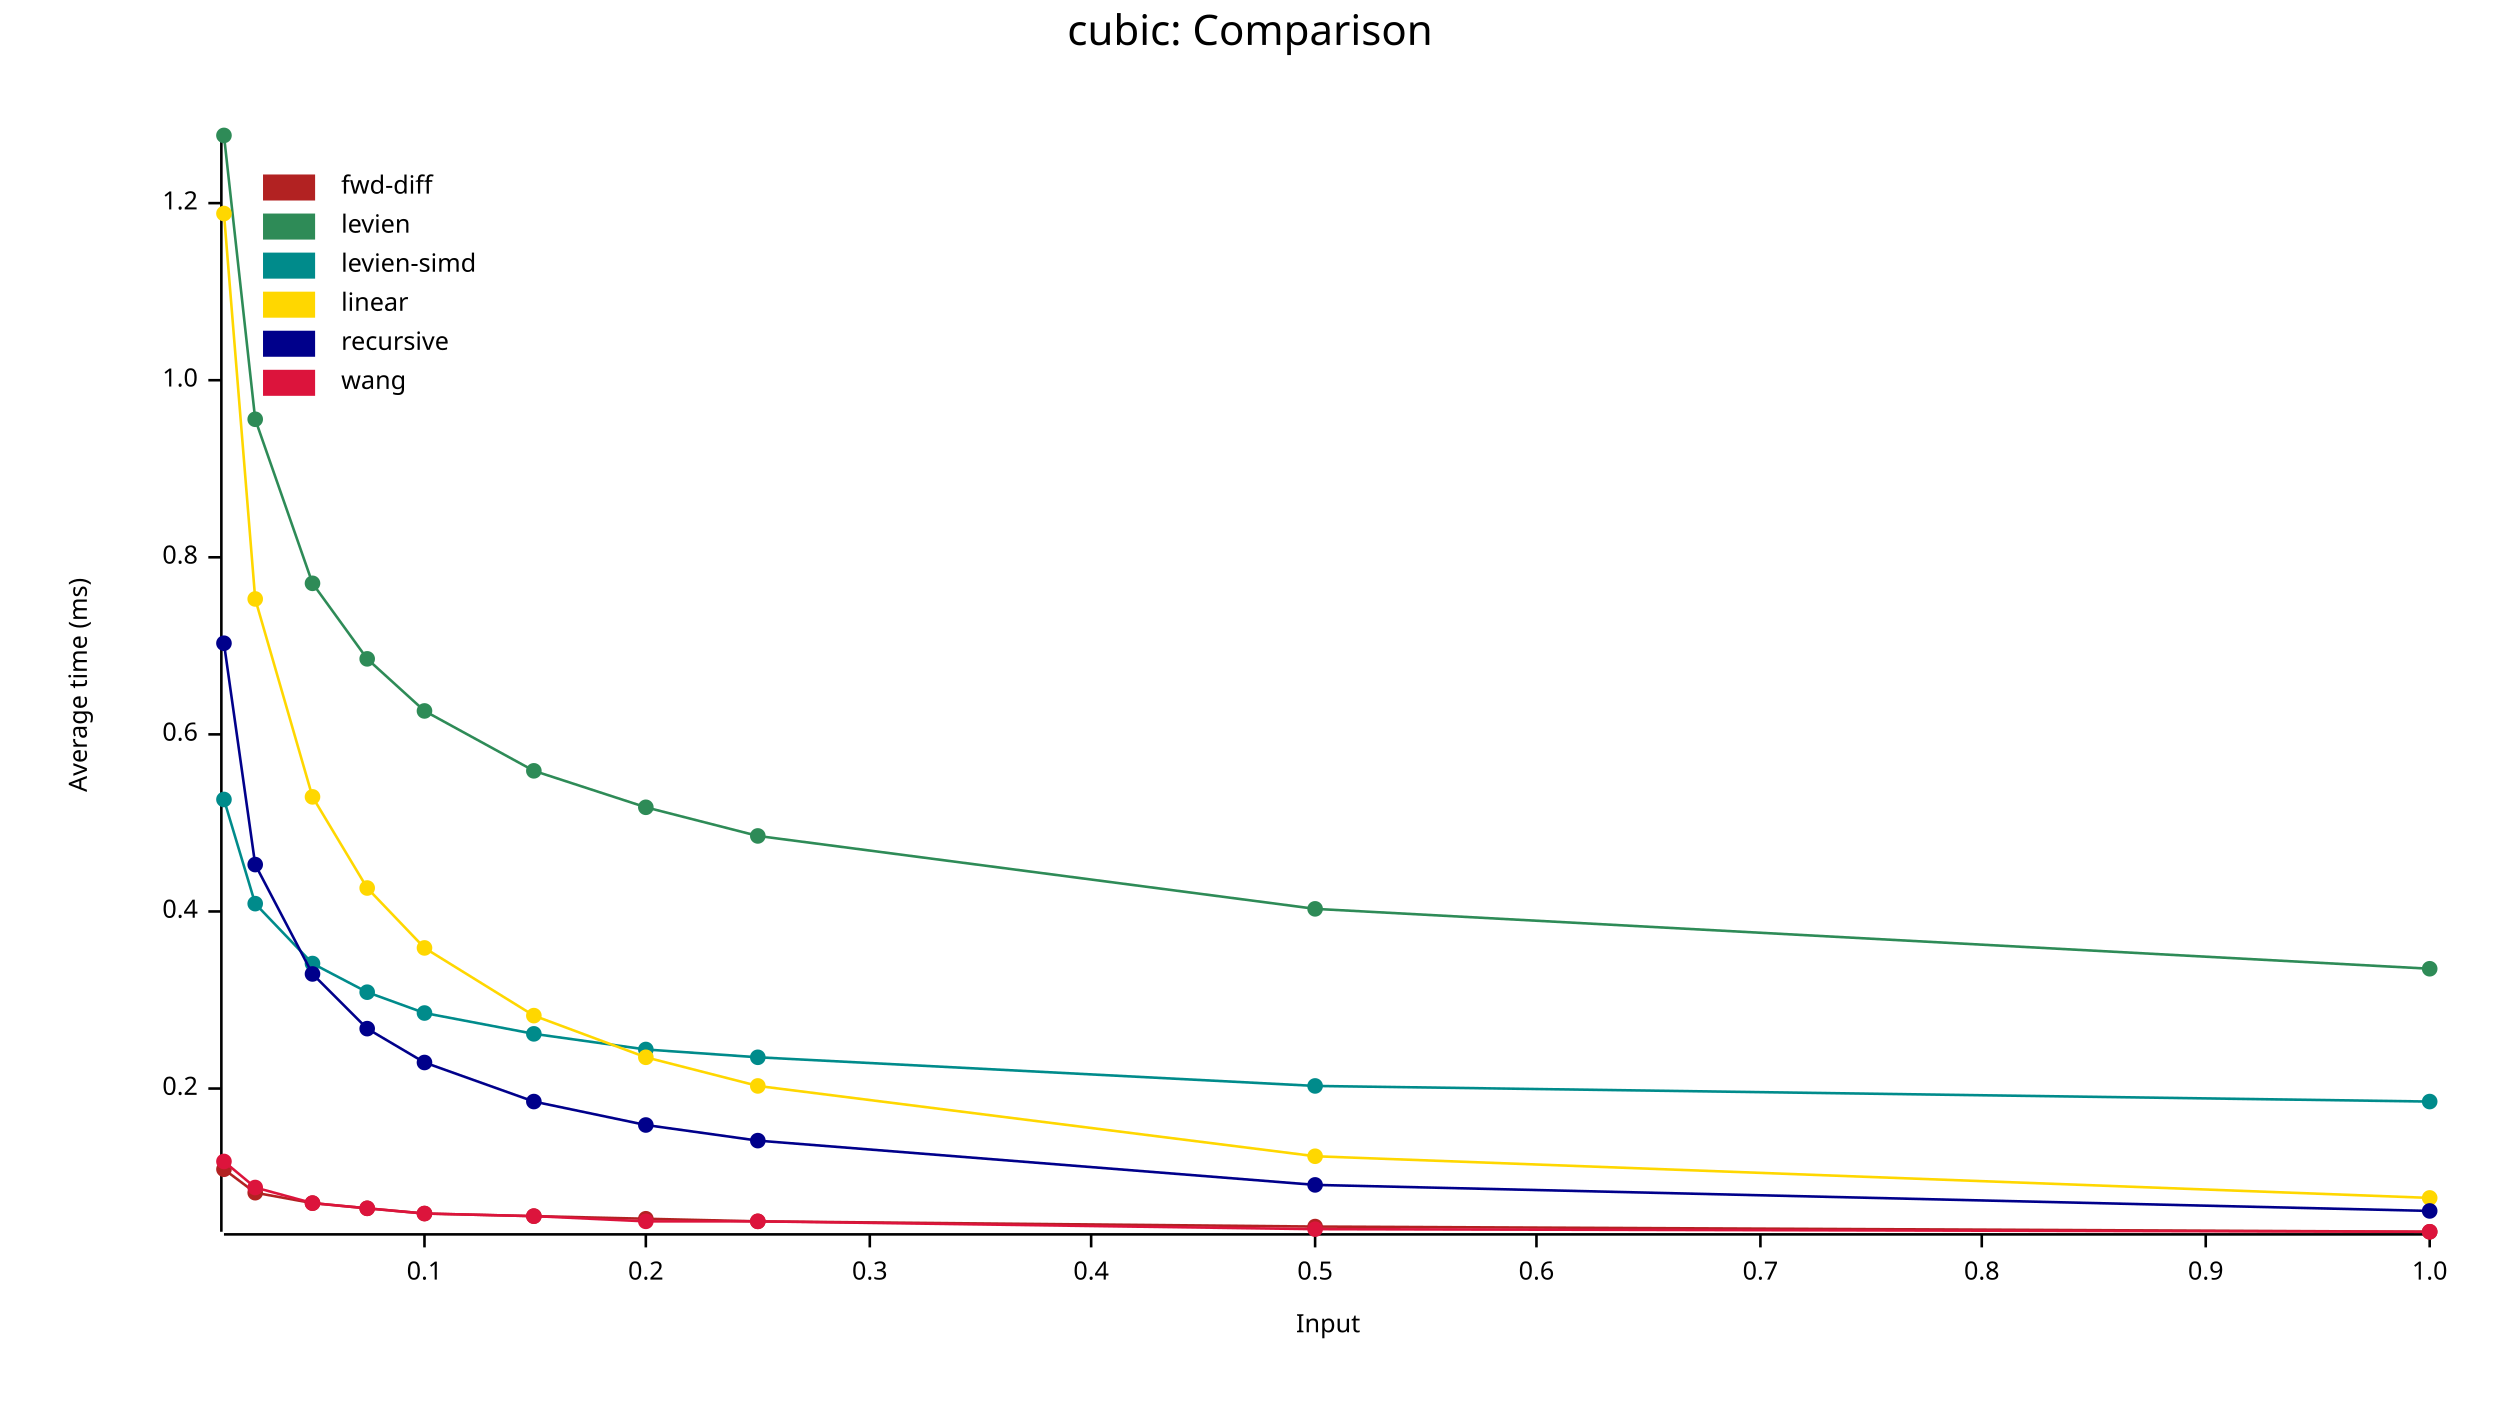
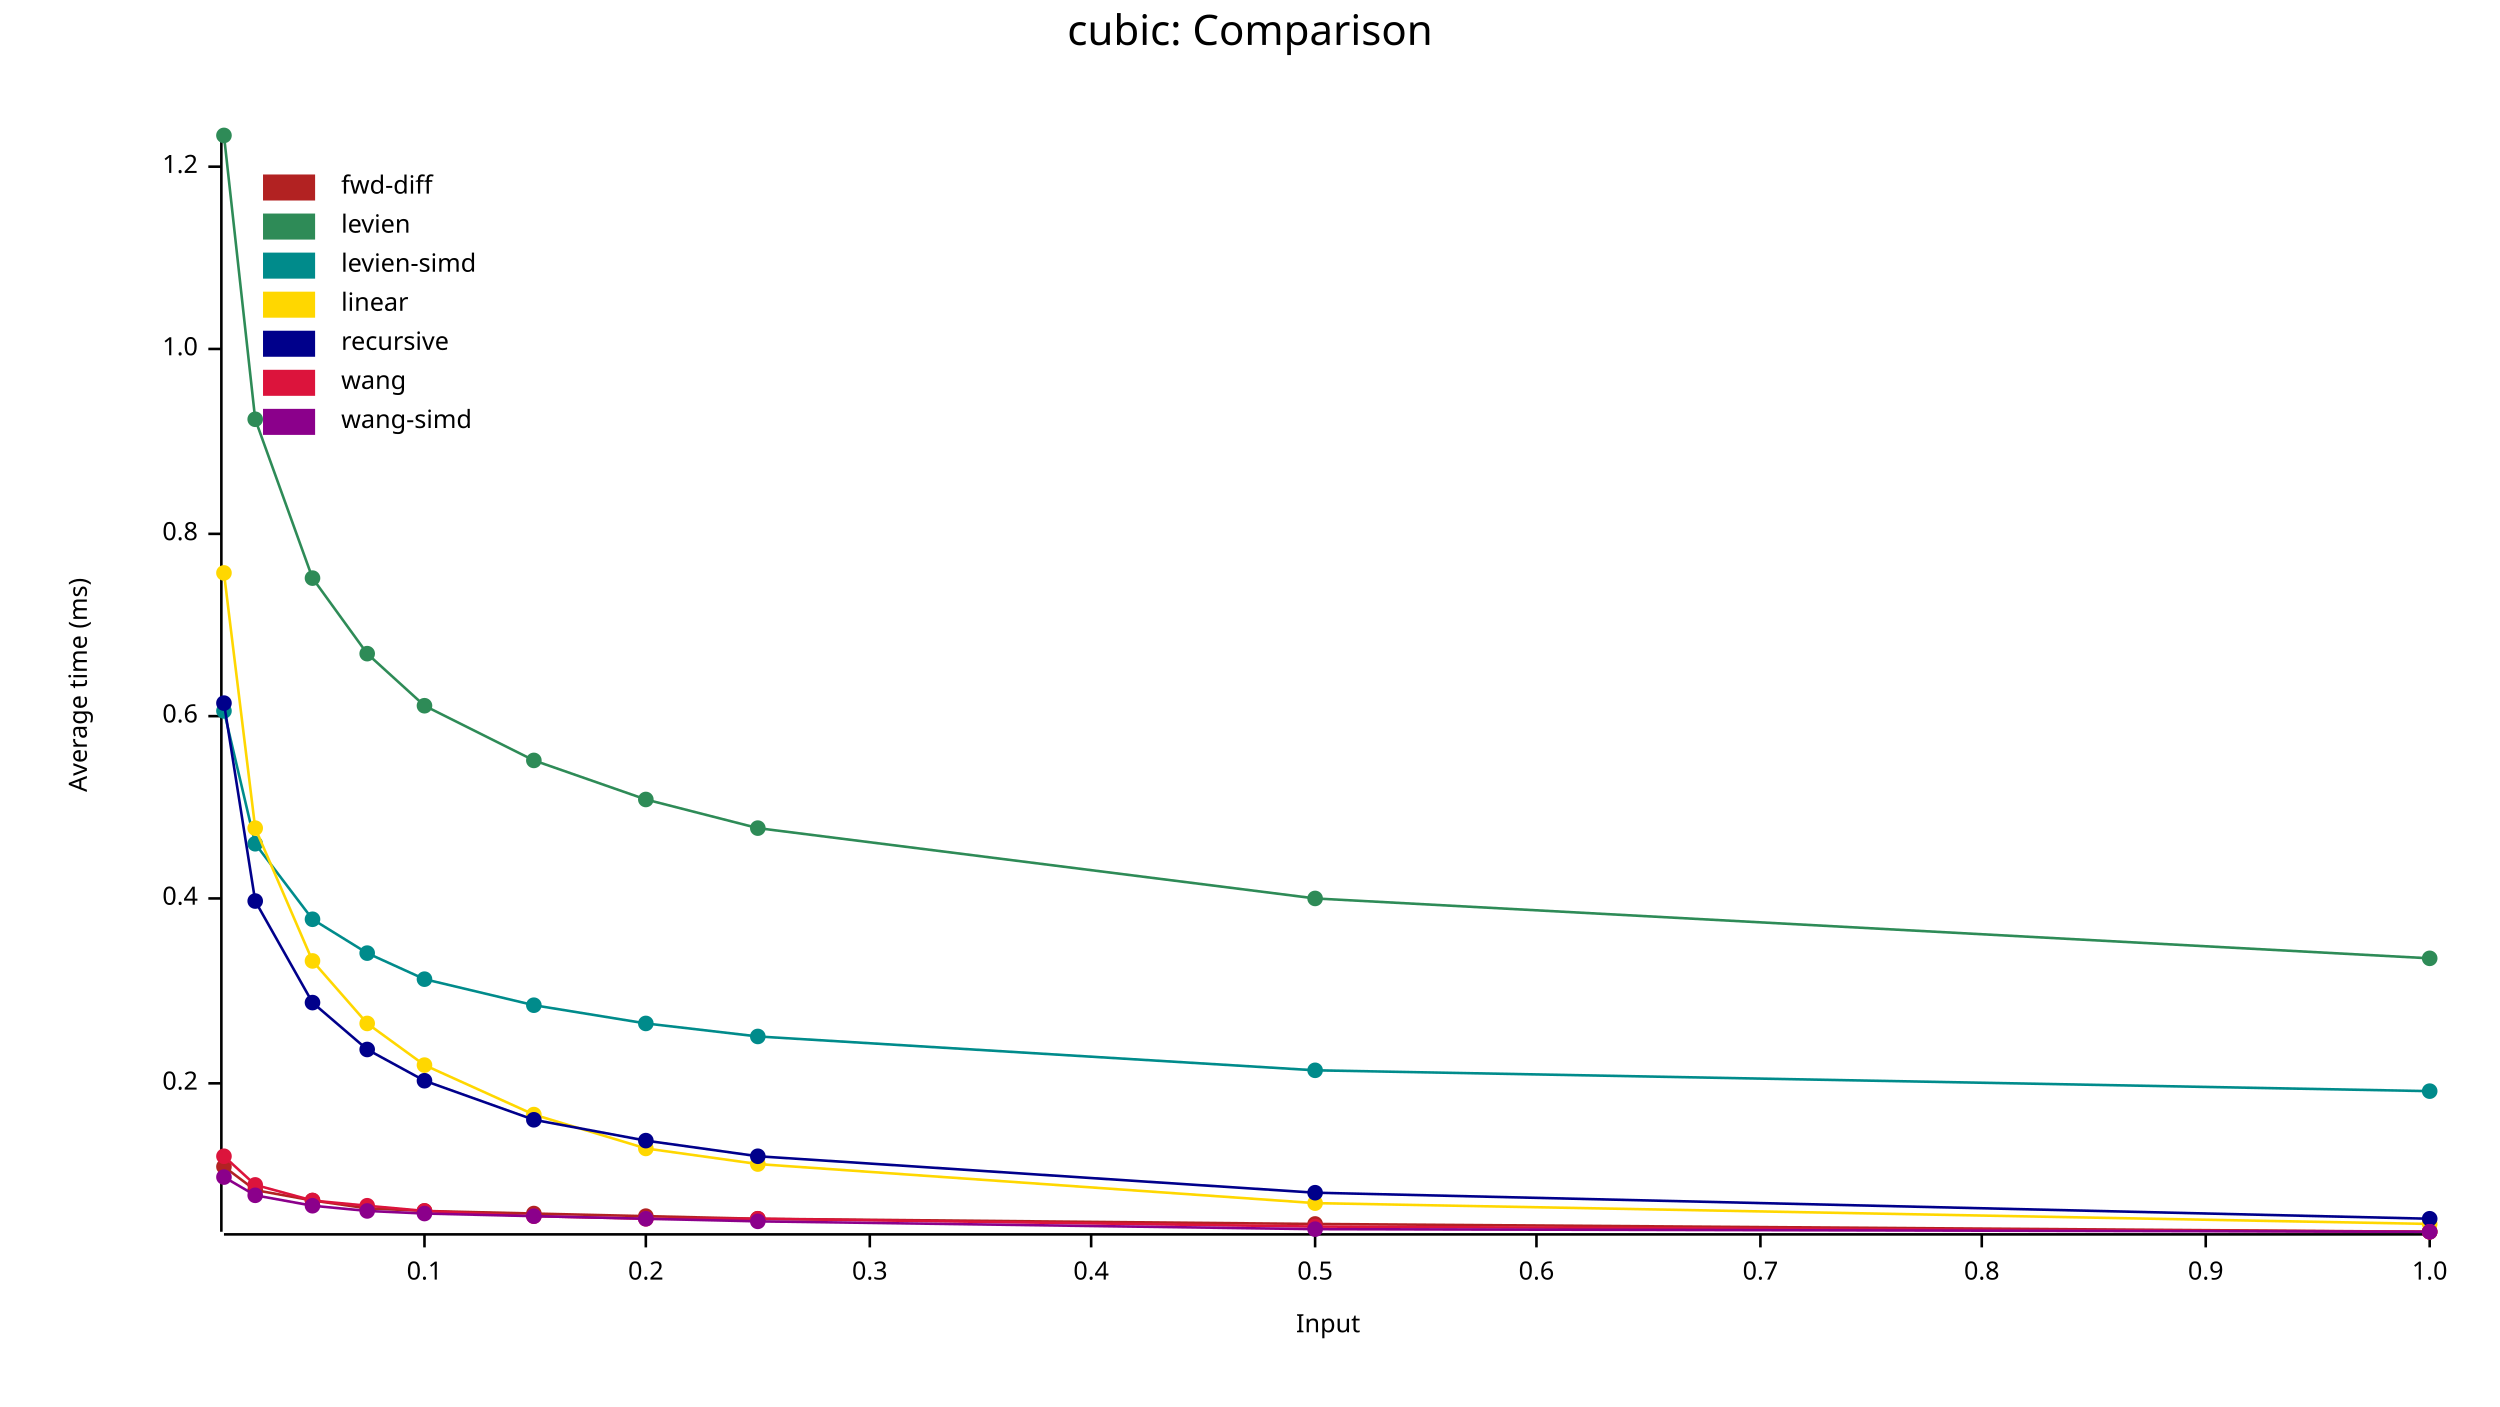
<svg xmlns="http://www.w3.org/2000/svg" width="960" height="540" viewBox="0 0 960 540">
  <text x="480" y="5" dy="0.76em" text-anchor="middle" font-family="sans-serif" font-size="16.129" opacity="1" fill="#000000">
cubic: Comparison
</text>
  <text x="26" y="263" dy="0.76em" text-anchor="middle" font-family="sans-serif" font-size="9.677" opacity="1" fill="#000000" transform="rotate(270, 26, 263)">
Average time (ms)
</text>
  <text x="510" y="514" dy="-0.5ex" text-anchor="middle" font-family="sans-serif" font-size="9.677" opacity="1" fill="#000000">
Input
</text>
  <polyline fill="none" opacity="1" stroke="#000000" stroke-width="1" points="85,52 85,473 " />
-   <text x="76" y="418" dy="0.5ex" text-anchor="end" font-family="sans-serif" font-size="9.677" opacity="1" fill="#000000">
+   <text x="76" y="416" dy="0.5ex" text-anchor="end" font-family="sans-serif" font-size="9.677" opacity="1" fill="#000000">
0.2
</text>
-   <polyline fill="none" opacity="1" stroke="#000000" stroke-width="1" points="80,418 85,418 " />
-   <text x="76" y="350" dy="0.5ex" text-anchor="end" font-family="sans-serif" font-size="9.677" opacity="1" fill="#000000">
+   <polyline fill="none" opacity="1" stroke="#000000" stroke-width="1" points="80,416 85,416 " />
+   <text x="76" y="345" dy="0.5ex" text-anchor="end" font-family="sans-serif" font-size="9.677" opacity="1" fill="#000000">
0.4
</text>
-   <polyline fill="none" opacity="1" stroke="#000000" stroke-width="1" points="80,350 85,350 " />
-   <text x="76" y="282" dy="0.5ex" text-anchor="end" font-family="sans-serif" font-size="9.677" opacity="1" fill="#000000">
+   <polyline fill="none" opacity="1" stroke="#000000" stroke-width="1" points="80,345 85,345 " />
+   <text x="76" y="275" dy="0.5ex" text-anchor="end" font-family="sans-serif" font-size="9.677" opacity="1" fill="#000000">
0.6
</text>
-   <polyline fill="none" opacity="1" stroke="#000000" stroke-width="1" points="80,282 85,282 " />
-   <text x="76" y="214" dy="0.5ex" text-anchor="end" font-family="sans-serif" font-size="9.677" opacity="1" fill="#000000">
+   <polyline fill="none" opacity="1" stroke="#000000" stroke-width="1" points="80,275 85,275 " />
+   <text x="76" y="205" dy="0.5ex" text-anchor="end" font-family="sans-serif" font-size="9.677" opacity="1" fill="#000000">
0.8
</text>
-   <polyline fill="none" opacity="1" stroke="#000000" stroke-width="1" points="80,214 85,214 " />
-   <text x="76" y="146" dy="0.5ex" text-anchor="end" font-family="sans-serif" font-size="9.677" opacity="1" fill="#000000">
+   <polyline fill="none" opacity="1" stroke="#000000" stroke-width="1" points="80,205 85,205 " />
+   <text x="76" y="134" dy="0.5ex" text-anchor="end" font-family="sans-serif" font-size="9.677" opacity="1" fill="#000000">
1.0
</text>
-   <polyline fill="none" opacity="1" stroke="#000000" stroke-width="1" points="80,146 85,146 " />
-   <text x="76" y="78" dy="0.5ex" text-anchor="end" font-family="sans-serif" font-size="9.677" opacity="1" fill="#000000">
+   <polyline fill="none" opacity="1" stroke="#000000" stroke-width="1" points="80,134 85,134 " />
+   <text x="76" y="64" dy="0.5ex" text-anchor="end" font-family="sans-serif" font-size="9.677" opacity="1" fill="#000000">
1.2
</text>
-   <polyline fill="none" opacity="1" stroke="#000000" stroke-width="1" points="80,78 85,78 " />
+   <polyline fill="none" opacity="1" stroke="#000000" stroke-width="1" points="80,64 85,64 " />
  <polyline fill="none" opacity="1" stroke="#000000" stroke-width="1" points="86,474 933,474 " />
  <text x="163" y="484" dy="0.76em" text-anchor="middle" font-family="sans-serif" font-size="9.677" opacity="1" fill="#000000">
0.1
</text>
  <polyline fill="none" opacity="1" stroke="#000000" stroke-width="1" points="163,474 163,479 " />
  <text x="248" y="484" dy="0.76em" text-anchor="middle" font-family="sans-serif" font-size="9.677" opacity="1" fill="#000000">
0.2
</text>
  <polyline fill="none" opacity="1" stroke="#000000" stroke-width="1" points="248,474 248,479 " />
  <text x="334" y="484" dy="0.76em" text-anchor="middle" font-family="sans-serif" font-size="9.677" opacity="1" fill="#000000">
0.3
</text>
  <polyline fill="none" opacity="1" stroke="#000000" stroke-width="1" points="334,474 334,479 " />
  <text x="419" y="484" dy="0.76em" text-anchor="middle" font-family="sans-serif" font-size="9.677" opacity="1" fill="#000000">
0.4
</text>
  <polyline fill="none" opacity="1" stroke="#000000" stroke-width="1" points="419,474 419,479 " />
  <text x="505" y="484" dy="0.76em" text-anchor="middle" font-family="sans-serif" font-size="9.677" opacity="1" fill="#000000">
0.5
</text>
  <polyline fill="none" opacity="1" stroke="#000000" stroke-width="1" points="505,474 505,479 " />
  <text x="590" y="484" dy="0.76em" text-anchor="middle" font-family="sans-serif" font-size="9.677" opacity="1" fill="#000000">
0.6
</text>
  <polyline fill="none" opacity="1" stroke="#000000" stroke-width="1" points="590,474 590,479 " />
  <text x="676" y="484" dy="0.76em" text-anchor="middle" font-family="sans-serif" font-size="9.677" opacity="1" fill="#000000">
0.7
</text>
  <polyline fill="none" opacity="1" stroke="#000000" stroke-width="1" points="676,474 676,479 " />
  <text x="761" y="484" dy="0.76em" text-anchor="middle" font-family="sans-serif" font-size="9.677" opacity="1" fill="#000000">
0.8
</text>
  <polyline fill="none" opacity="1" stroke="#000000" stroke-width="1" points="761,474 761,479 " />
  <text x="847" y="484" dy="0.76em" text-anchor="middle" font-family="sans-serif" font-size="9.677" opacity="1" fill="#000000">
0.9
</text>
  <polyline fill="none" opacity="1" stroke="#000000" stroke-width="1" points="847,474 847,479 " />
  <text x="933" y="484" dy="0.76em" text-anchor="middle" font-family="sans-serif" font-size="9.677" opacity="1" fill="#000000">
1.0
</text>
  <polyline fill="none" opacity="1" stroke="#000000" stroke-width="1" points="933,474 933,479 " />
-   <circle cx="86" cy="449" r="3" opacity="1" fill="#B22222" stroke="none" stroke-width="1" />
-   <circle cx="98" cy="458" r="3" opacity="1" fill="#B22222" stroke="none" stroke-width="1" />
-   <circle cx="120" cy="462" r="3" opacity="1" fill="#B22222" stroke="none" stroke-width="1" />
+   <circle cx="86" cy="448" r="3" opacity="1" fill="#B22222" stroke="none" stroke-width="1" />
+   <circle cx="98" cy="457" r="3" opacity="1" fill="#B22222" stroke="none" stroke-width="1" />
+   <circle cx="120" cy="461" r="3" opacity="1" fill="#B22222" stroke="none" stroke-width="1" />
  <circle cx="141" cy="464" r="3" opacity="1" fill="#B22222" stroke="none" stroke-width="1" />
-   <circle cx="163" cy="466" r="3" opacity="1" fill="#B22222" stroke="none" stroke-width="1" />
-   <circle cx="205" cy="467" r="3" opacity="1" fill="#B22222" stroke="none" stroke-width="1" />
-   <circle cx="248" cy="468" r="3" opacity="1" fill="#B22222" stroke="none" stroke-width="1" />
-   <circle cx="291" cy="469" r="3" opacity="1" fill="#B22222" stroke="none" stroke-width="1" />
-   <circle cx="505" cy="471" r="3" opacity="1" fill="#B22222" stroke="none" stroke-width="1" />
+   <circle cx="163" cy="465" r="3" opacity="1" fill="#B22222" stroke="none" stroke-width="1" />
+   <circle cx="205" cy="466" r="3" opacity="1" fill="#B22222" stroke="none" stroke-width="1" />
+   <circle cx="248" cy="467" r="3" opacity="1" fill="#B22222" stroke="none" stroke-width="1" />
+   <circle cx="291" cy="468" r="3" opacity="1" fill="#B22222" stroke="none" stroke-width="1" />
+   <circle cx="505" cy="470" r="3" opacity="1" fill="#B22222" stroke="none" stroke-width="1" />
  <circle cx="933" cy="473" r="3" opacity="1" fill="#B22222" stroke="none" stroke-width="1" />
-   <polyline fill="none" opacity="1" stroke="#B22222" stroke-width="1" points="86,449 98,458 120,462 141,464 163,466 205,467 248,468 291,469 505,471 933,473 " />
+   <polyline fill="none" opacity="1" stroke="#B22222" stroke-width="1" points="86,448 98,457 120,461 141,464 163,465 205,466 248,467 291,468 505,470 933,473 " />
  <circle cx="86" cy="52" r="3" opacity="1" fill="#2E8B57" stroke="none" stroke-width="1" />
  <circle cx="98" cy="161" r="3" opacity="1" fill="#2E8B57" stroke="none" stroke-width="1" />
-   <circle cx="120" cy="224" r="3" opacity="1" fill="#2E8B57" stroke="none" stroke-width="1" />
-   <circle cx="141" cy="253" r="3" opacity="1" fill="#2E8B57" stroke="none" stroke-width="1" />
-   <circle cx="163" cy="273" r="3" opacity="1" fill="#2E8B57" stroke="none" stroke-width="1" />
-   <circle cx="205" cy="296" r="3" opacity="1" fill="#2E8B57" stroke="none" stroke-width="1" />
-   <circle cx="248" cy="310" r="3" opacity="1" fill="#2E8B57" stroke="none" stroke-width="1" />
-   <circle cx="291" cy="321" r="3" opacity="1" fill="#2E8B57" stroke="none" stroke-width="1" />
-   <circle cx="505" cy="349" r="3" opacity="1" fill="#2E8B57" stroke="none" stroke-width="1" />
-   <circle cx="933" cy="372" r="3" opacity="1" fill="#2E8B57" stroke="none" stroke-width="1" />
-   <polyline fill="none" opacity="1" stroke="#2E8B57" stroke-width="1" points="86,52 98,161 120,224 141,253 163,273 205,296 248,310 291,321 505,349 933,372 " />
-   <circle cx="86" cy="307" r="3" opacity="1" fill="#008B8B" stroke="none" stroke-width="1" />
-   <circle cx="98" cy="347" r="3" opacity="1" fill="#008B8B" stroke="none" stroke-width="1" />
-   <circle cx="120" cy="370" r="3" opacity="1" fill="#008B8B" stroke="none" stroke-width="1" />
-   <circle cx="141" cy="381" r="3" opacity="1" fill="#008B8B" stroke="none" stroke-width="1" />
-   <circle cx="163" cy="389" r="3" opacity="1" fill="#008B8B" stroke="none" stroke-width="1" />
-   <circle cx="205" cy="397" r="3" opacity="1" fill="#008B8B" stroke="none" stroke-width="1" />
-   <circle cx="248" cy="403" r="3" opacity="1" fill="#008B8B" stroke="none" stroke-width="1" />
-   <circle cx="291" cy="406" r="3" opacity="1" fill="#008B8B" stroke="none" stroke-width="1" />
-   <circle cx="505" cy="417" r="3" opacity="1" fill="#008B8B" stroke="none" stroke-width="1" />
-   <circle cx="933" cy="423" r="3" opacity="1" fill="#008B8B" stroke="none" stroke-width="1" />
-   <polyline fill="none" opacity="1" stroke="#008B8B" stroke-width="1" points="86,307 98,347 120,370 141,381 163,389 205,397 248,403 291,406 505,417 933,423 " />
-   <circle cx="86" cy="82" r="3" opacity="1" fill="#FFD700" stroke="none" stroke-width="1" />
-   <circle cx="98" cy="230" r="3" opacity="1" fill="#FFD700" stroke="none" stroke-width="1" />
-   <circle cx="120" cy="306" r="3" opacity="1" fill="#FFD700" stroke="none" stroke-width="1" />
-   <circle cx="141" cy="341" r="3" opacity="1" fill="#FFD700" stroke="none" stroke-width="1" />
-   <circle cx="163" cy="364" r="3" opacity="1" fill="#FFD700" stroke="none" stroke-width="1" />
-   <circle cx="205" cy="390" r="3" opacity="1" fill="#FFD700" stroke="none" stroke-width="1" />
-   <circle cx="248" cy="406" r="3" opacity="1" fill="#FFD700" stroke="none" stroke-width="1" />
-   <circle cx="291" cy="417" r="3" opacity="1" fill="#FFD700" stroke="none" stroke-width="1" />
-   <circle cx="505" cy="444" r="3" opacity="1" fill="#FFD700" stroke="none" stroke-width="1" />
-   <circle cx="933" cy="460" r="3" opacity="1" fill="#FFD700" stroke="none" stroke-width="1" />
-   <polyline fill="none" opacity="1" stroke="#FFD700" stroke-width="1" points="86,82 98,230 120,306 141,341 163,364 205,390 248,406 291,417 505,444 933,460 " />
-   <circle cx="86" cy="247" r="3" opacity="1" fill="#00008B" stroke="none" stroke-width="1" />
-   <circle cx="98" cy="332" r="3" opacity="1" fill="#00008B" stroke="none" stroke-width="1" />
-   <circle cx="120" cy="374" r="3" opacity="1" fill="#00008B" stroke="none" stroke-width="1" />
-   <circle cx="141" cy="395" r="3" opacity="1" fill="#00008B" stroke="none" stroke-width="1" />
-   <circle cx="163" cy="408" r="3" opacity="1" fill="#00008B" stroke="none" stroke-width="1" />
-   <circle cx="205" cy="423" r="3" opacity="1" fill="#00008B" stroke="none" stroke-width="1" />
-   <circle cx="248" cy="432" r="3" opacity="1" fill="#00008B" stroke="none" stroke-width="1" />
-   <circle cx="291" cy="438" r="3" opacity="1" fill="#00008B" stroke="none" stroke-width="1" />
-   <circle cx="505" cy="455" r="3" opacity="1" fill="#00008B" stroke="none" stroke-width="1" />
-   <circle cx="933" cy="465" r="3" opacity="1" fill="#00008B" stroke="none" stroke-width="1" />
-   <polyline fill="none" opacity="1" stroke="#00008B" stroke-width="1" points="86,247 98,332 120,374 141,395 163,408 205,423 248,432 291,438 505,455 933,465 " />
-   <circle cx="86" cy="446" r="3" opacity="1" fill="#DC143C" stroke="none" stroke-width="1" />
-   <circle cx="98" cy="456" r="3" opacity="1" fill="#DC143C" stroke="none" stroke-width="1" />
-   <circle cx="120" cy="462" r="3" opacity="1" fill="#DC143C" stroke="none" stroke-width="1" />
-   <circle cx="141" cy="464" r="3" opacity="1" fill="#DC143C" stroke="none" stroke-width="1" />
-   <circle cx="163" cy="466" r="3" opacity="1" fill="#DC143C" stroke="none" stroke-width="1" />
+   <circle cx="120" cy="222" r="3" opacity="1" fill="#2E8B57" stroke="none" stroke-width="1" />
+   <circle cx="141" cy="251" r="3" opacity="1" fill="#2E8B57" stroke="none" stroke-width="1" />
+   <circle cx="163" cy="271" r="3" opacity="1" fill="#2E8B57" stroke="none" stroke-width="1" />
+   <circle cx="205" cy="292" r="3" opacity="1" fill="#2E8B57" stroke="none" stroke-width="1" />
+   <circle cx="248" cy="307" r="3" opacity="1" fill="#2E8B57" stroke="none" stroke-width="1" />
+   <circle cx="291" cy="318" r="3" opacity="1" fill="#2E8B57" stroke="none" stroke-width="1" />
+   <circle cx="505" cy="345" r="3" opacity="1" fill="#2E8B57" stroke="none" stroke-width="1" />
+   <circle cx="933" cy="368" r="3" opacity="1" fill="#2E8B57" stroke="none" stroke-width="1" />
+   <polyline fill="none" opacity="1" stroke="#2E8B57" stroke-width="1" points="86,52 98,161 120,222 141,251 163,271 205,292 248,307 291,318 505,345 933,368 " />
+   <circle cx="86" cy="273" r="3" opacity="1" fill="#008B8B" stroke="none" stroke-width="1" />
+   <circle cx="98" cy="324" r="3" opacity="1" fill="#008B8B" stroke="none" stroke-width="1" />
+   <circle cx="120" cy="353" r="3" opacity="1" fill="#008B8B" stroke="none" stroke-width="1" />
+   <circle cx="141" cy="366" r="3" opacity="1" fill="#008B8B" stroke="none" stroke-width="1" />
+   <circle cx="163" cy="376" r="3" opacity="1" fill="#008B8B" stroke="none" stroke-width="1" />
+   <circle cx="205" cy="386" r="3" opacity="1" fill="#008B8B" stroke="none" stroke-width="1" />
+   <circle cx="248" cy="393" r="3" opacity="1" fill="#008B8B" stroke="none" stroke-width="1" />
+   <circle cx="291" cy="398" r="3" opacity="1" fill="#008B8B" stroke="none" stroke-width="1" />
+   <circle cx="505" cy="411" r="3" opacity="1" fill="#008B8B" stroke="none" stroke-width="1" />
+   <circle cx="933" cy="419" r="3" opacity="1" fill="#008B8B" stroke="none" stroke-width="1" />
+   <polyline fill="none" opacity="1" stroke="#008B8B" stroke-width="1" points="86,273 98,324 120,353 141,366 163,376 205,386 248,393 291,398 505,411 933,419 " />
+   <circle cx="86" cy="220" r="3" opacity="1" fill="#FFD700" stroke="none" stroke-width="1" />
+   <circle cx="98" cy="318" r="3" opacity="1" fill="#FFD700" stroke="none" stroke-width="1" />
+   <circle cx="120" cy="369" r="3" opacity="1" fill="#FFD700" stroke="none" stroke-width="1" />
+   <circle cx="141" cy="393" r="3" opacity="1" fill="#FFD700" stroke="none" stroke-width="1" />
+   <circle cx="163" cy="409" r="3" opacity="1" fill="#FFD700" stroke="none" stroke-width="1" />
+   <circle cx="205" cy="428" r="3" opacity="1" fill="#FFD700" stroke="none" stroke-width="1" />
+   <circle cx="248" cy="441" r="3" opacity="1" fill="#FFD700" stroke="none" stroke-width="1" />
+   <circle cx="291" cy="447" r="3" opacity="1" fill="#FFD700" stroke="none" stroke-width="1" />
+   <circle cx="505" cy="462" r="3" opacity="1" fill="#FFD700" stroke="none" stroke-width="1" />
+   <circle cx="933" cy="470" r="3" opacity="1" fill="#FFD700" stroke="none" stroke-width="1" />
+   <polyline fill="none" opacity="1" stroke="#FFD700" stroke-width="1" points="86,220 98,318 120,369 141,393 163,409 205,428 248,441 291,447 505,462 933,470 " />
+   <circle cx="86" cy="270" r="3" opacity="1" fill="#00008B" stroke="none" stroke-width="1" />
+   <circle cx="98" cy="346" r="3" opacity="1" fill="#00008B" stroke="none" stroke-width="1" />
+   <circle cx="120" cy="385" r="3" opacity="1" fill="#00008B" stroke="none" stroke-width="1" />
+   <circle cx="141" cy="403" r="3" opacity="1" fill="#00008B" stroke="none" stroke-width="1" />
+   <circle cx="163" cy="415" r="3" opacity="1" fill="#00008B" stroke="none" stroke-width="1" />
+   <circle cx="205" cy="430" r="3" opacity="1" fill="#00008B" stroke="none" stroke-width="1" />
+   <circle cx="248" cy="438" r="3" opacity="1" fill="#00008B" stroke="none" stroke-width="1" />
+   <circle cx="291" cy="444" r="3" opacity="1" fill="#00008B" stroke="none" stroke-width="1" />
+   <circle cx="505" cy="458" r="3" opacity="1" fill="#00008B" stroke="none" stroke-width="1" />
+   <circle cx="933" cy="468" r="3" opacity="1" fill="#00008B" stroke="none" stroke-width="1" />
+   <polyline fill="none" opacity="1" stroke="#00008B" stroke-width="1" points="86,270 98,346 120,385 141,403 163,415 205,430 248,438 291,444 505,458 933,468 " />
+   <circle cx="86" cy="444" r="3" opacity="1" fill="#DC143C" stroke="none" stroke-width="1" />
+   <circle cx="98" cy="455" r="3" opacity="1" fill="#DC143C" stroke="none" stroke-width="1" />
+   <circle cx="120" cy="461" r="3" opacity="1" fill="#DC143C" stroke="none" stroke-width="1" />
+   <circle cx="141" cy="463" r="3" opacity="1" fill="#DC143C" stroke="none" stroke-width="1" />
+   <circle cx="163" cy="465" r="3" opacity="1" fill="#DC143C" stroke="none" stroke-width="1" />
  <circle cx="205" cy="467" r="3" opacity="1" fill="#DC143C" stroke="none" stroke-width="1" />
-   <circle cx="248" cy="469" r="3" opacity="1" fill="#DC143C" stroke="none" stroke-width="1" />
-   <circle cx="291" cy="469" r="3" opacity="1" fill="#DC143C" stroke="none" stroke-width="1" />
-   <circle cx="505" cy="472" r="3" opacity="1" fill="#DC143C" stroke="none" stroke-width="1" />
+   <circle cx="248" cy="468" r="3" opacity="1" fill="#DC143C" stroke="none" stroke-width="1" />
+   <circle cx="291" cy="468" r="3" opacity="1" fill="#DC143C" stroke="none" stroke-width="1" />
+   <circle cx="505" cy="471" r="3" opacity="1" fill="#DC143C" stroke="none" stroke-width="1" />
  <circle cx="933" cy="473" r="3" opacity="1" fill="#DC143C" stroke="none" stroke-width="1" />
-   <polyline fill="none" opacity="1" stroke="#DC143C" stroke-width="1" points="86,446 98,456 120,462 141,464 163,466 205,467 248,469 291,469 505,472 933,473 " />
+   <polyline fill="none" opacity="1" stroke="#DC143C" stroke-width="1" points="86,444 98,455 120,461 141,463 163,465 205,467 248,468 291,468 505,471 933,473 " />
+   <circle cx="86" cy="452" r="3" opacity="1" fill="#8B008B" stroke="none" stroke-width="1" />
+   <circle cx="98" cy="459" r="3" opacity="1" fill="#8B008B" stroke="none" stroke-width="1" />
+   <circle cx="120" cy="463" r="3" opacity="1" fill="#8B008B" stroke="none" stroke-width="1" />
+   <circle cx="141" cy="465" r="3" opacity="1" fill="#8B008B" stroke="none" stroke-width="1" />
+   <circle cx="163" cy="466" r="3" opacity="1" fill="#8B008B" stroke="none" stroke-width="1" />
+   <circle cx="205" cy="467" r="3" opacity="1" fill="#8B008B" stroke="none" stroke-width="1" />
+   <circle cx="248" cy="468" r="3" opacity="1" fill="#8B008B" stroke="none" stroke-width="1" />
+   <circle cx="291" cy="469" r="3" opacity="1" fill="#8B008B" stroke="none" stroke-width="1" />
+   <circle cx="505" cy="472" r="3" opacity="1" fill="#8B008B" stroke="none" stroke-width="1" />
+   <circle cx="933" cy="473" r="3" opacity="1" fill="#8B008B" stroke="none" stroke-width="1" />
+   <polyline fill="none" opacity="1" stroke="#8B008B" stroke-width="1" points="86,452 98,459 120,463 141,465 163,466 205,467 248,468 291,469 505,472 933,473 " />
  <text x="131" y="67" dy="0.76em" text-anchor="start" font-family="sans-serif" font-size="9.677" opacity="1" fill="#000000">
fwd-diff
</text>
  <text x="131" y="82" dy="0.76em" text-anchor="start" font-family="sans-serif" font-size="9.677" opacity="1" fill="#000000">
levien
</text>
  <text x="131" y="97" dy="0.76em" text-anchor="start" font-family="sans-serif" font-size="9.677" opacity="1" fill="#000000">
levien-simd
</text>
  <text x="131" y="112" dy="0.76em" text-anchor="start" font-family="sans-serif" font-size="9.677" opacity="1" fill="#000000">
linear
</text>
  <text x="131" y="127" dy="0.76em" text-anchor="start" font-family="sans-serif" font-size="9.677" opacity="1" fill="#000000">
recursive
</text>
  <text x="131" y="142" dy="0.76em" text-anchor="start" font-family="sans-serif" font-size="9.677" opacity="1" fill="#000000">
wang
</text>
+   <text x="131" y="157" dy="0.76em" text-anchor="start" font-family="sans-serif" font-size="9.677" opacity="1" fill="#000000">
+ wang-simd
+ </text>
  <rect x="101" y="67" width="20" height="10" opacity="1" fill="#B22222" stroke="none" />
  <rect x="101" y="82" width="20" height="10" opacity="1" fill="#2E8B57" stroke="none" />
  <rect x="101" y="97" width="20" height="10" opacity="1" fill="#008B8B" stroke="none" />
  <rect x="101" y="112" width="20" height="10" opacity="1" fill="#FFD700" stroke="none" />
  <rect x="101" y="127" width="20" height="10" opacity="1" fill="#00008B" stroke="none" />
  <rect x="101" y="142" width="20" height="10" opacity="1" fill="#DC143C" stroke="none" />
+   <rect x="101" y="157" width="20" height="10" opacity="1" fill="#8B008B" stroke="none" />
</svg>
